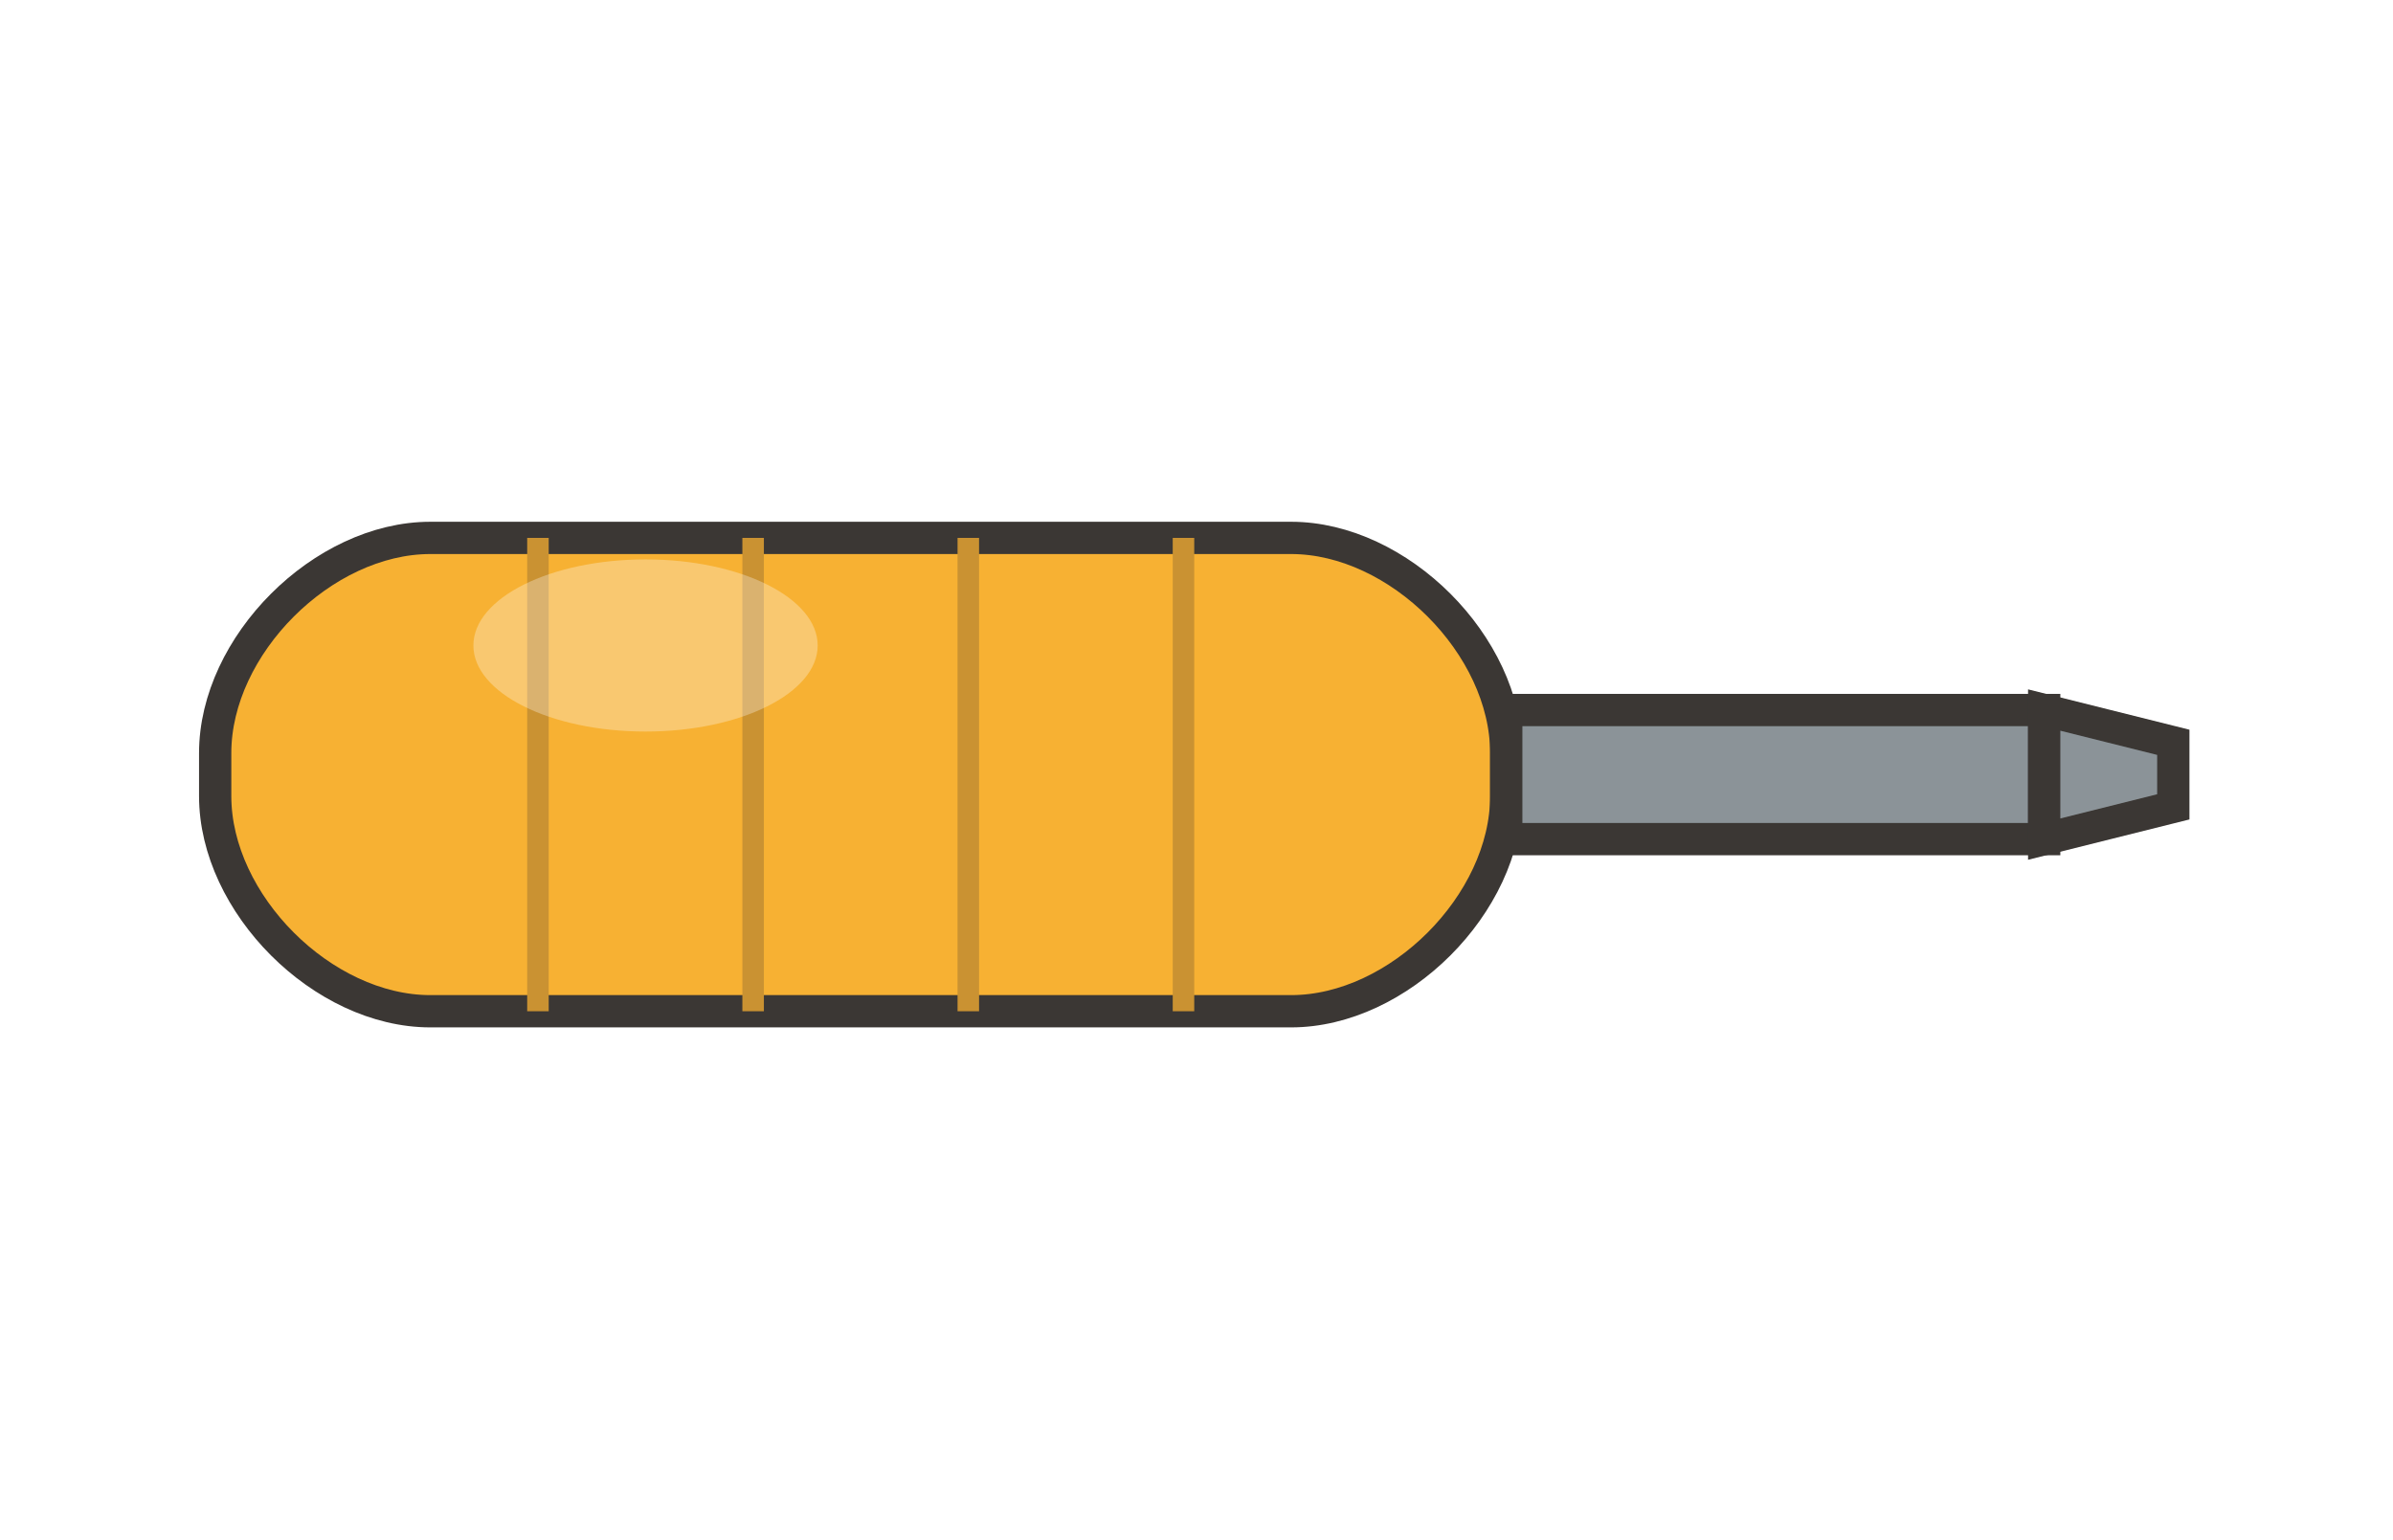
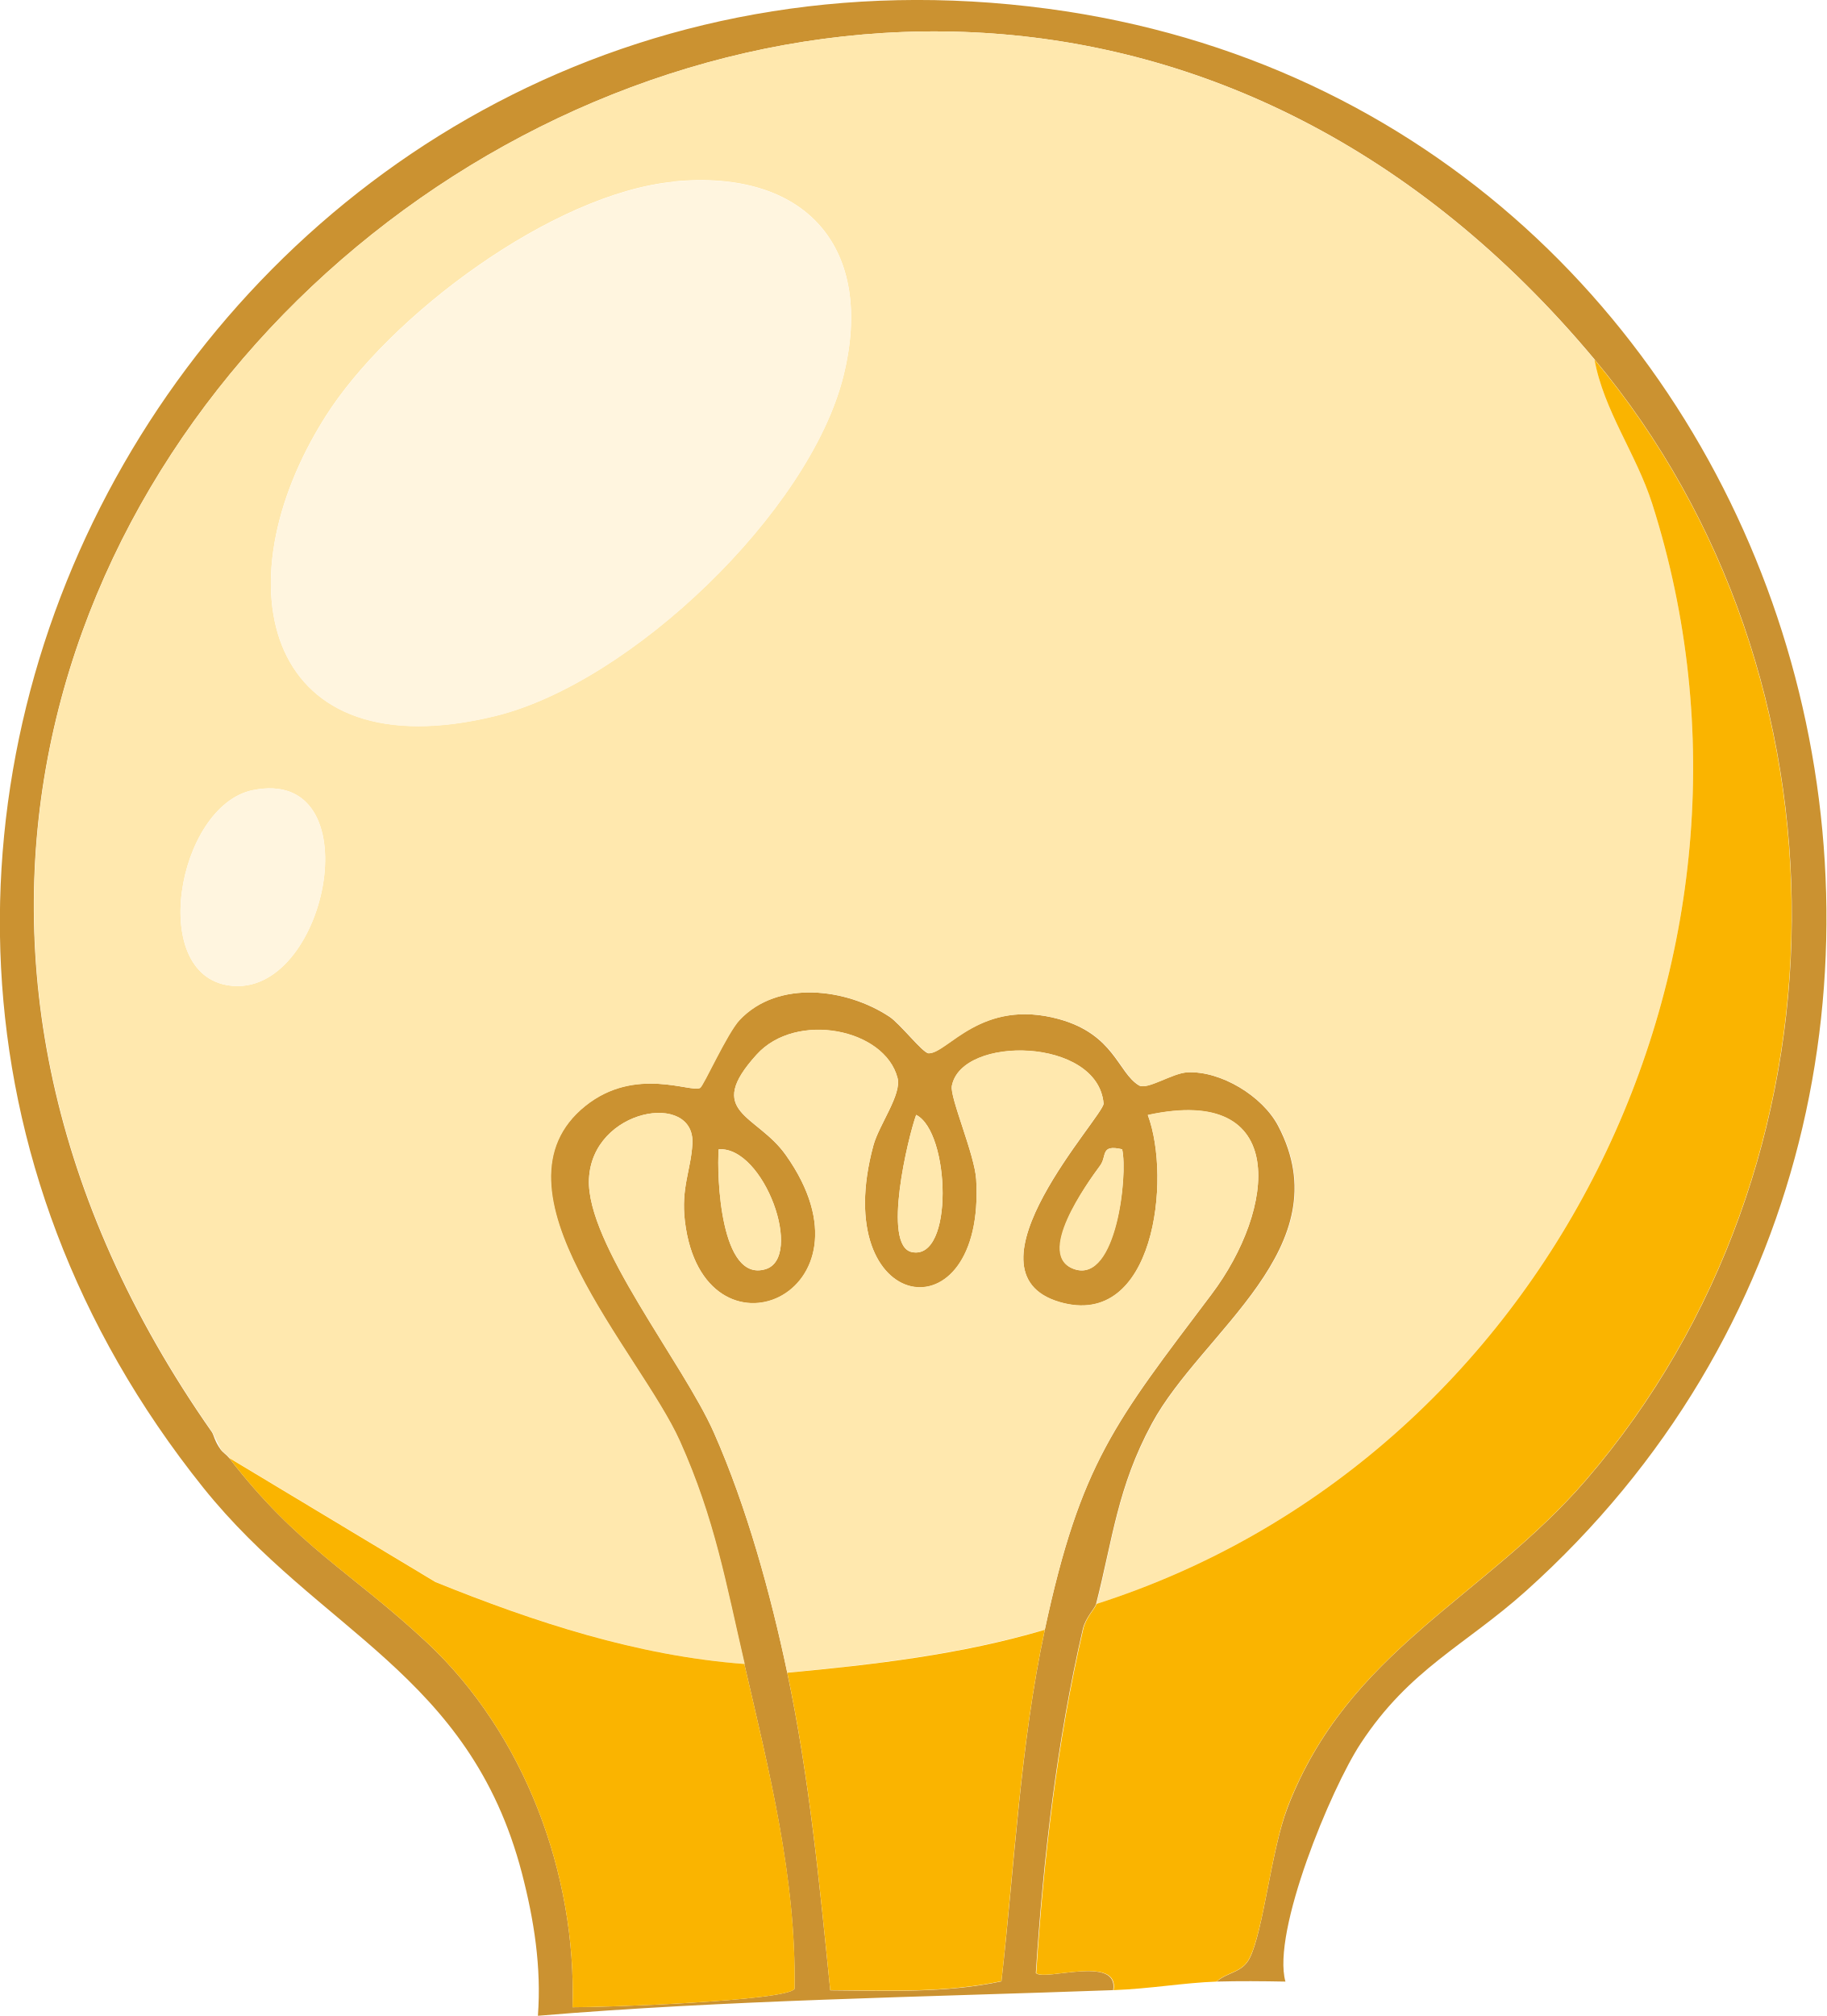
- <svg xmlns="http://www.w3.org/2000/svg" viewBox="0 0 111.21 71.56">
-   <defs>
-     <style>
-       .screwdriver-handle { fill: #f7b133; stroke: #3b3734; stroke-width: 1.5; }
-       .screwdriver-tip { fill: #8b9398; stroke: #3b3734; stroke-width: 1.5; }
-       .screwdriver-accent { fill: #ca9232; }
-     </style>
-   </defs>
-   <g id="Layer_1">
-     <g id="Screwdriver">
-       <path class="screwdriver-handle" d="M20,25 L60,25 C65,25 70,30 70,35 L70,37 C70,42 65,47 60,47 L20,47 C15,47 10,42 10,37 L10,35 C10,30 15,25 20,25 Z" />
-       <line class="screwdriver-accent" x1="25" y1="25" x2="25" y2="47" stroke="#ca9232" stroke-width="1" />
-       <line class="screwdriver-accent" x1="35" y1="25" x2="35" y2="47" stroke="#ca9232" stroke-width="1" />
-       <line class="screwdriver-accent" x1="45" y1="25" x2="45" y2="47" stroke="#ca9232" stroke-width="1" />
-       <line class="screwdriver-accent" x1="55" y1="25" x2="55" y2="47" stroke="#ca9232" stroke-width="1" />
-       <rect class="screwdriver-tip" x="70" y="33" width="25" height="6" />
-       <path class="screwdriver-tip" d="M95,33 L101,34.5 L101,37.5 L95,39 Z" />
-       <ellipse fill="rgba(255,255,255,0.3)" cx="30" cy="30" rx="8" ry="4" />
+ <svg xmlns="http://www.w3.org/2000/svg" id="Layer_2" data-name="Layer 2" viewBox="0 0 85.47 94.32">
+   <g id="Layer_2-2" data-name="Layer 2">
+     <g id="Bulb_On">
+       <path d="M60.14,92.71c-1.06-.02-2.15-.03-3.21,0,.5-.44,1.19-.41,1.54-1.08.65-1.26,1.01-5.07,1.78-7.06,2.83-7.37,9.21-9.8,13.98-15.34,12.69-14.76,12.82-37.51.39-52.41C41.08-23.35-20.87,23.09,9.92,67.01c.08.12.13.43.4.8.11.15.29.26.4.4,3.22,4.17,5.68,5.3,9.25,8.63,4.57,4.27,7.02,10.85,6.82,17.07,1.39.01,10.03-.29,10.39-.86.08-5.19-1.2-10.22-2.35-15.2-.88-3.79-1.39-6.77-3.03-10.43-1.86-4.14-9.25-11.81-4.42-15.68,2.34-1.88,4.95-.6,5.37-.84.16-.09,1.27-2.57,1.85-3.18,1.8-1.9,5.01-1.48,7.02-.15.5.33,1.57,1.71,1.83,1.71.88,0,2.46-2.6,6.1-1.6,2.6.72,2.76,2.51,3.74,3.1.38.23,1.54-.57,2.26-.61,1.57-.08,3.53,1.11,4.26,2.51,2.99,5.69-3.58,9.61-5.91,13.92-1.61,2.98-1.83,5.39-2.61,8.44-.05.21-.49.63-.62,1.17-1.22,5.27-1.85,10.7-2.2,16.1.39.4,3.89-.87,3.62.8-8.77.32-18.25.47-26.92,1.2.17-2.27-.18-4.49-.75-6.68-2.45-9.36-9.47-11.25-14.91-18.03C-14.77,39.28,10.68-4.72,49.04.41c35.72,4.78,49,50.14,22.36,74.03-2.86,2.56-5.44,3.64-7.73,7.13-1.39,2.11-4.17,8.82-3.52,11.14ZM48.89,76.25c1.68-7.81,3.3-9.72,7.8-15.69,3.01-3.99,3.68-9.84-2.98-8.39,1.11,2.96.32,10.06-4.13,8.75-4.79-1.41,2.11-8.74,2.06-9.29-.27-3.1-6.65-3.2-7.1-.82-.1.54,1.07,3.21,1.14,4.38.44,7.52-6.96,6.33-4.81-1.6.26-.96,1.33-2.38,1.13-3.15-.6-2.31-4.75-3.14-6.59-1.1-2.48,2.73,0,2.78,1.36,4.7,4.64,6.54-3.86,10.12-4.72,3.11-.19-1.58.28-2.4.35-3.64.13-2.47-4.7-1.66-4.84,1.66-.13,3.02,4.42,8.62,5.85,11.87,1.53,3.46,2.65,7.53,3.43,11.23,1.03,4.88,1.51,9.9,2.01,14.85,2.68.02,5.37.14,8.01-.42.62-5.44.88-11.08,2.03-16.44ZM42.87,52.16c-.37,1.02-1.61,6.13-.2,6.42,1.98.41,1.79-5.62.2-6.42ZM33.63,53.77c-.09,1.25.08,6.25,2.19,5.61,1.8-.54-.06-5.75-2.19-5.61ZM52.51,53.77c-1.04-.24-.7.31-1.03.76-.6.81-3.07,4.27-1.17,4.86s2.48-4.39,2.2-5.62Z" fill="#cb9231" />
+       <path d="M74.61,16.82c.44,2.4,1.95,4.39,2.7,6.74,6.76,21.2-4.94,44.74-26,51.48.78-3.05.99-5.46,2.61-8.44,2.33-4.32,8.9-8.23,5.91-13.92-.74-1.4-2.69-2.59-4.26-2.51-.71.04-1.87.84-2.26.61-.98-.59-1.13-2.38-3.74-3.1-3.64-1-5.22,1.61-6.1,1.6-.26,0-1.33-1.38-1.83-1.71-2.01-1.33-5.22-1.75-7.02.15-.58.61-1.69,3.09-1.85,3.18-.42.24-3.03-1.03-5.37.84-4.83,3.88,2.56,11.54,4.42,15.68,1.64,3.66,2.15,6.64,3.03,10.43-5.02-.38-9.82-1.96-14.45-3.83l-9.66-5.81c-.11-.15-.29-.25-.4-.4l-.4-.8C-20.87,23.09,41.08-23.35,74.61,16.82ZM31.53,8.5c-5.67.55-13.32,6.26-16.31,11-5.01,7.93-2.76,16.63,7.98,13.99,6.33-1.56,14.67-9.54,16.26-15.87,1.51-6.01-1.73-9.73-7.93-9.13ZM11.82,36.97c-3.56.74-4.98,8.91-.87,9.16,4.43.27,6.45-10.31.87-9.16Z" fill="#ffe8ae" />
+       <path d="M56.93,92.71c-1.49.05-3.15.34-4.82.4.28-1.67-3.23-.41-3.62-.8.35-5.39.98-10.83,2.2-16.1.13-.55.56-.96.62-1.17,21.07-6.74,32.76-30.28,26-51.48-.75-2.34-2.26-4.34-2.7-6.74,12.43,14.9,12.3,37.65-.39,52.41-4.77,5.54-11.14,7.97-13.98,15.34-.76,1.99-1.12,5.8-1.78,7.06-.35.67-1.04.63-1.54,1.08Z" fill="#fab400" />
+       <path d="M36.84,78.26c-.78-3.7-1.9-7.77-3.43-11.23-1.43-3.24-5.99-8.85-5.85-11.87.15-3.32,4.97-4.12,4.84-1.66-.06,1.23-.54,2.05-.35,3.64.85,7.01,9.35,3.43,4.72-3.11-1.36-1.92-3.84-1.97-1.36-4.7,1.85-2.03,6-1.21,6.59,1.1.2.77-.87,2.2-1.13,3.15-2.15,7.93,5.24,9.12,4.81,1.6-.07-1.17-1.24-3.84-1.14-4.38.45-2.38,6.83-2.27,7.1.82.05.54-6.85,7.88-2.06,9.29,4.45,1.31,5.24-5.79,4.13-8.75,6.66-1.45,5.99,4.4,2.98,8.39-4.51,5.98-6.12,7.88-7.8,15.69-3.92,1.15-7.99,1.63-12.05,2.01Z" fill="#ffe8ae" />
+       <path d="M34.83,77.85c1.15,4.98,2.44,10.01,2.35,15.2-.36.57-9,.87-10.39.86.2-6.22-2.25-12.8-6.82-17.07-3.57-3.33-6.03-4.45-9.25-8.63l9.66,5.81c4.63,1.87,9.43,3.45,14.45,3.83Z" fill="#fab400" />
+       <path d="M48.89,76.25c-1.15,5.36-1.42,11-2.03,16.44-2.64.56-5.32.44-8.01.42-.5-4.96-.98-9.97-2.01-14.85,4.07-.38,8.14-.85,12.05-2.01Z" fill="#fab400" />
+       <path d="M33.63,53.77c2.14-.14,3.99,5.07,2.19,5.61-2.11.63-2.29-4.37-2.19-5.61Z" fill="#ffe8ae" />
+       <path d="M52.51,53.77c.27,1.22-.25,6.22-2.2,5.62s.57-4.05,1.17-4.86c.33-.45,0-1,1.03-.76Z" fill="#ffe8ae" />
+       <path d="M42.87,52.16c1.59.8,1.78,6.83-.2,6.42-1.41-.29-.17-5.4.2-6.42Z" fill="#ffe8ae" />
+       <path d="M31.53,8.5c6.2-.6,9.44,3.11,7.93,9.13-1.59,6.33-9.93,14.31-16.26,15.87-10.74,2.64-12.99-6.06-7.98-13.99,2.99-4.74,10.64-10.45,16.31-11Z" fill="#fff5df" />
+       <path d="M11.82,36.97c5.58-1.15,3.57,9.43-.87,9.16-4.11-.25-2.69-8.42.87-9.16Z" fill="#fff5df" />
    </g>
  </g>
</svg>
